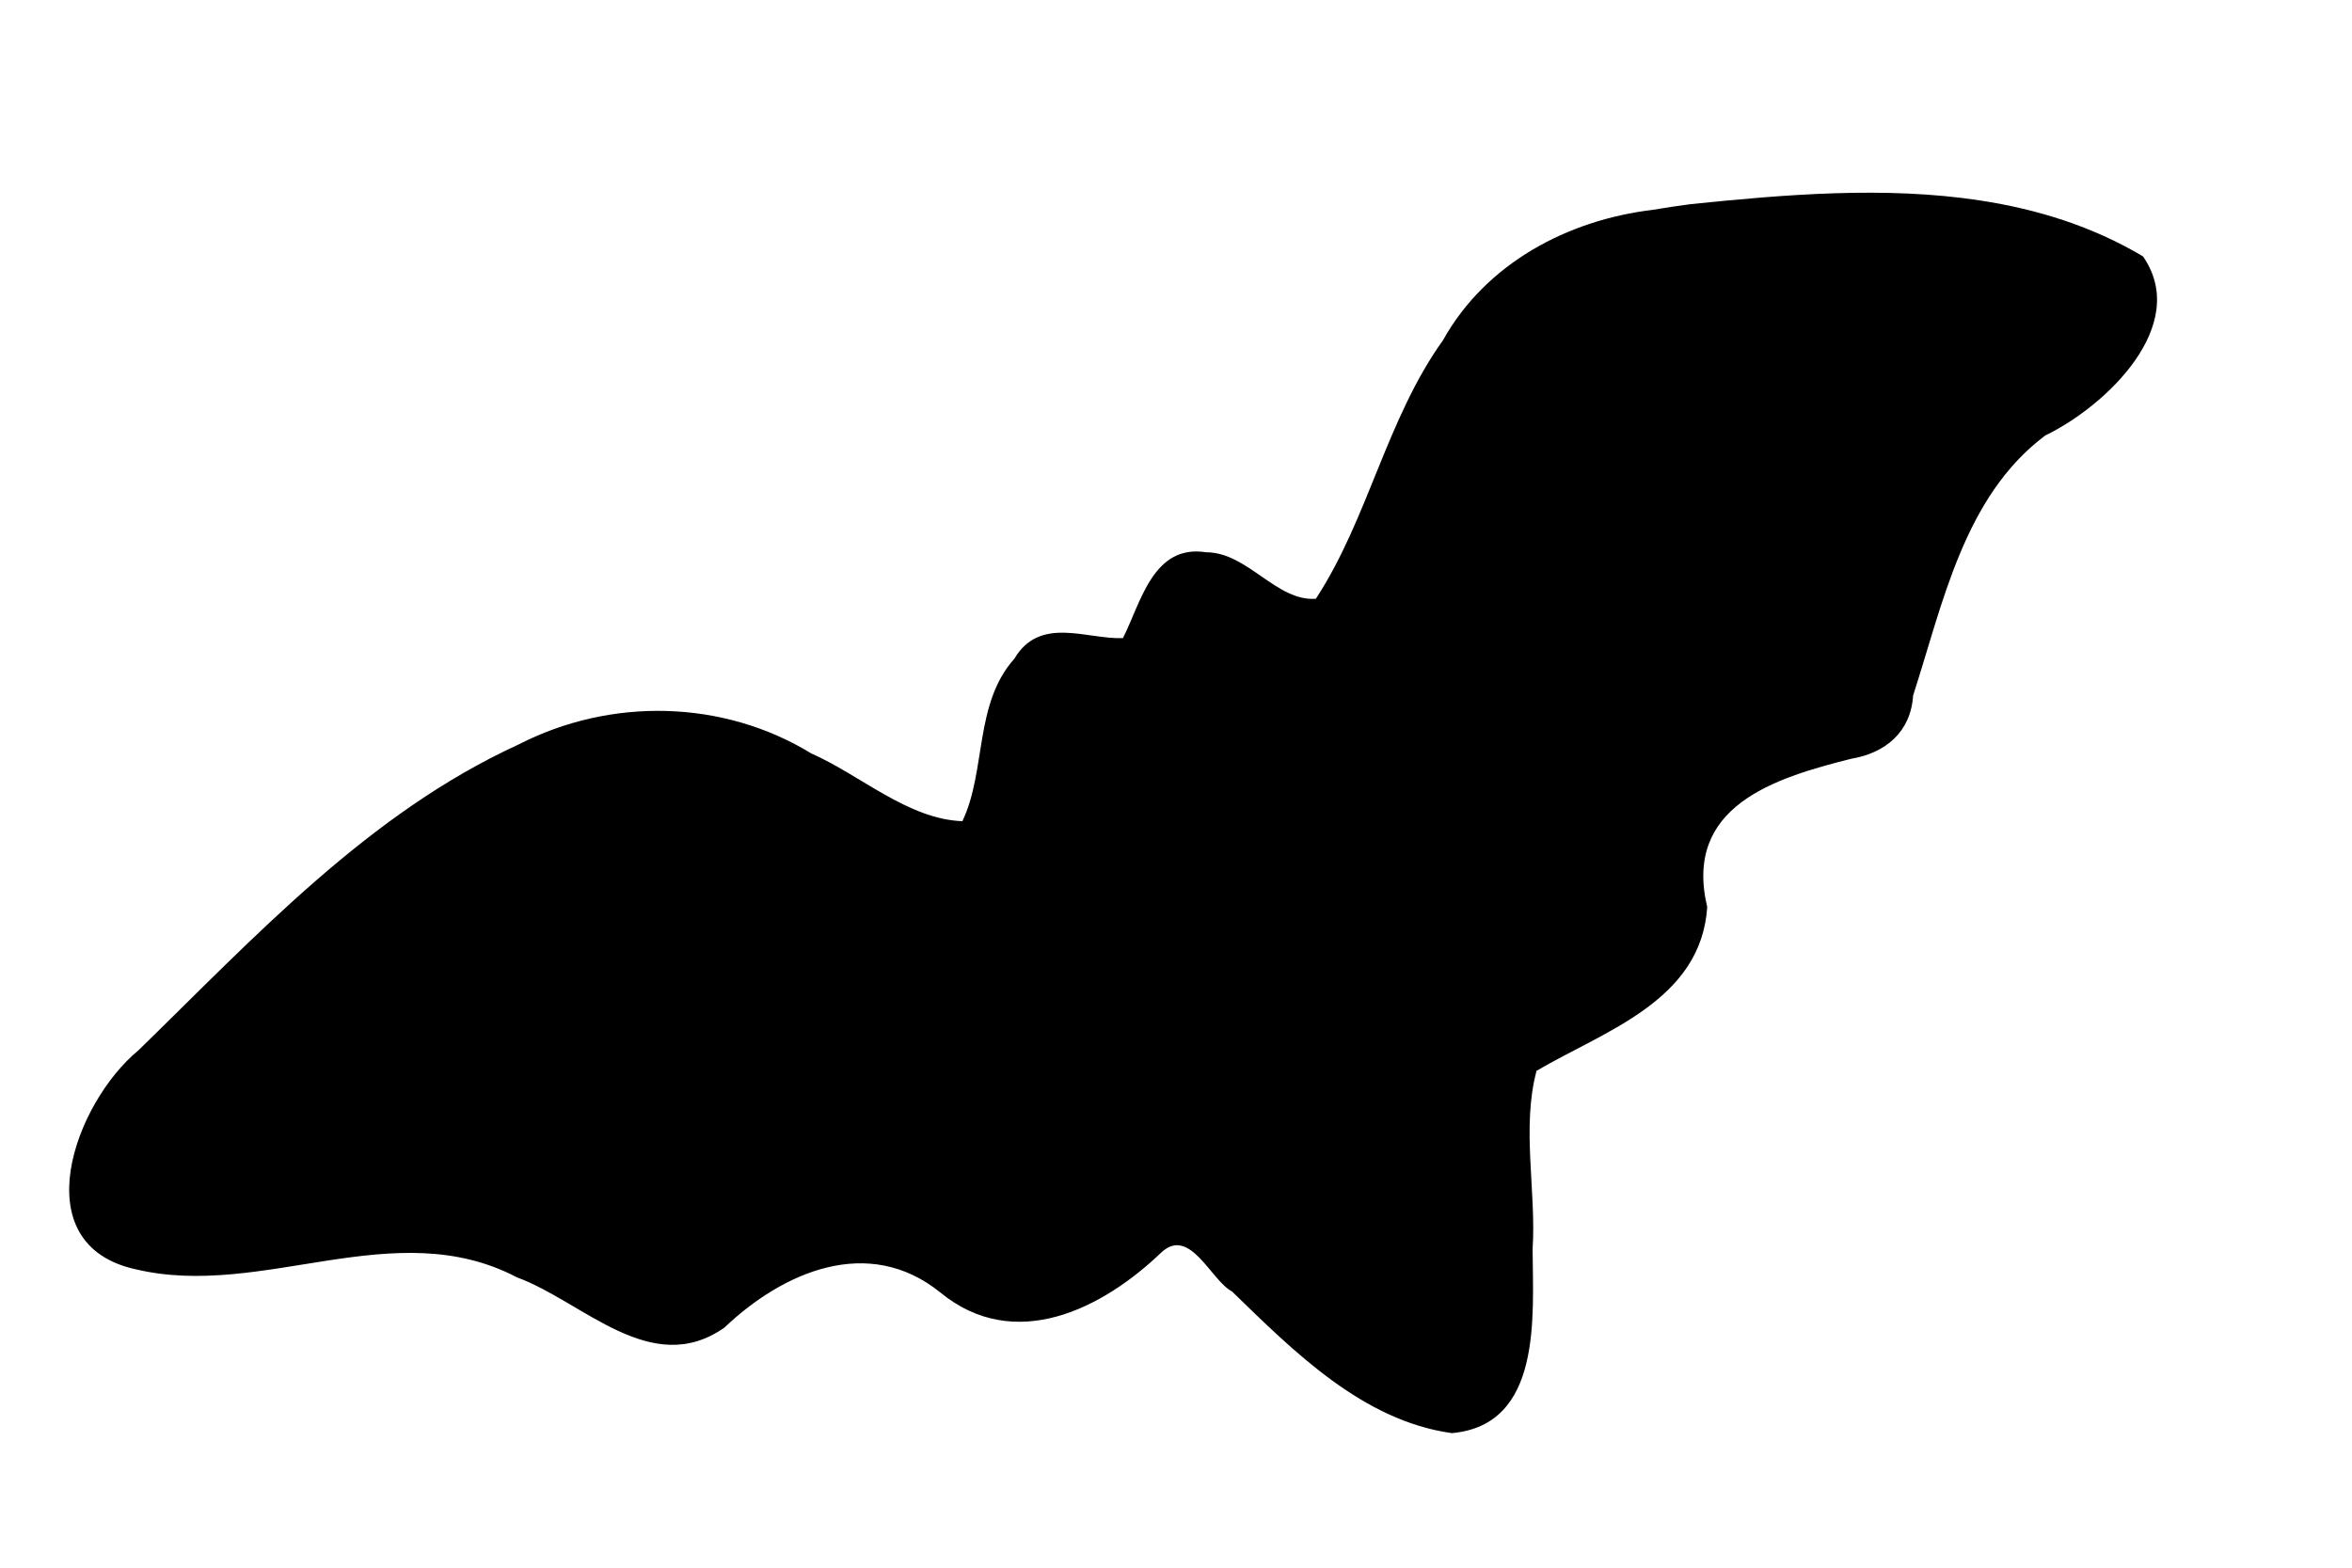
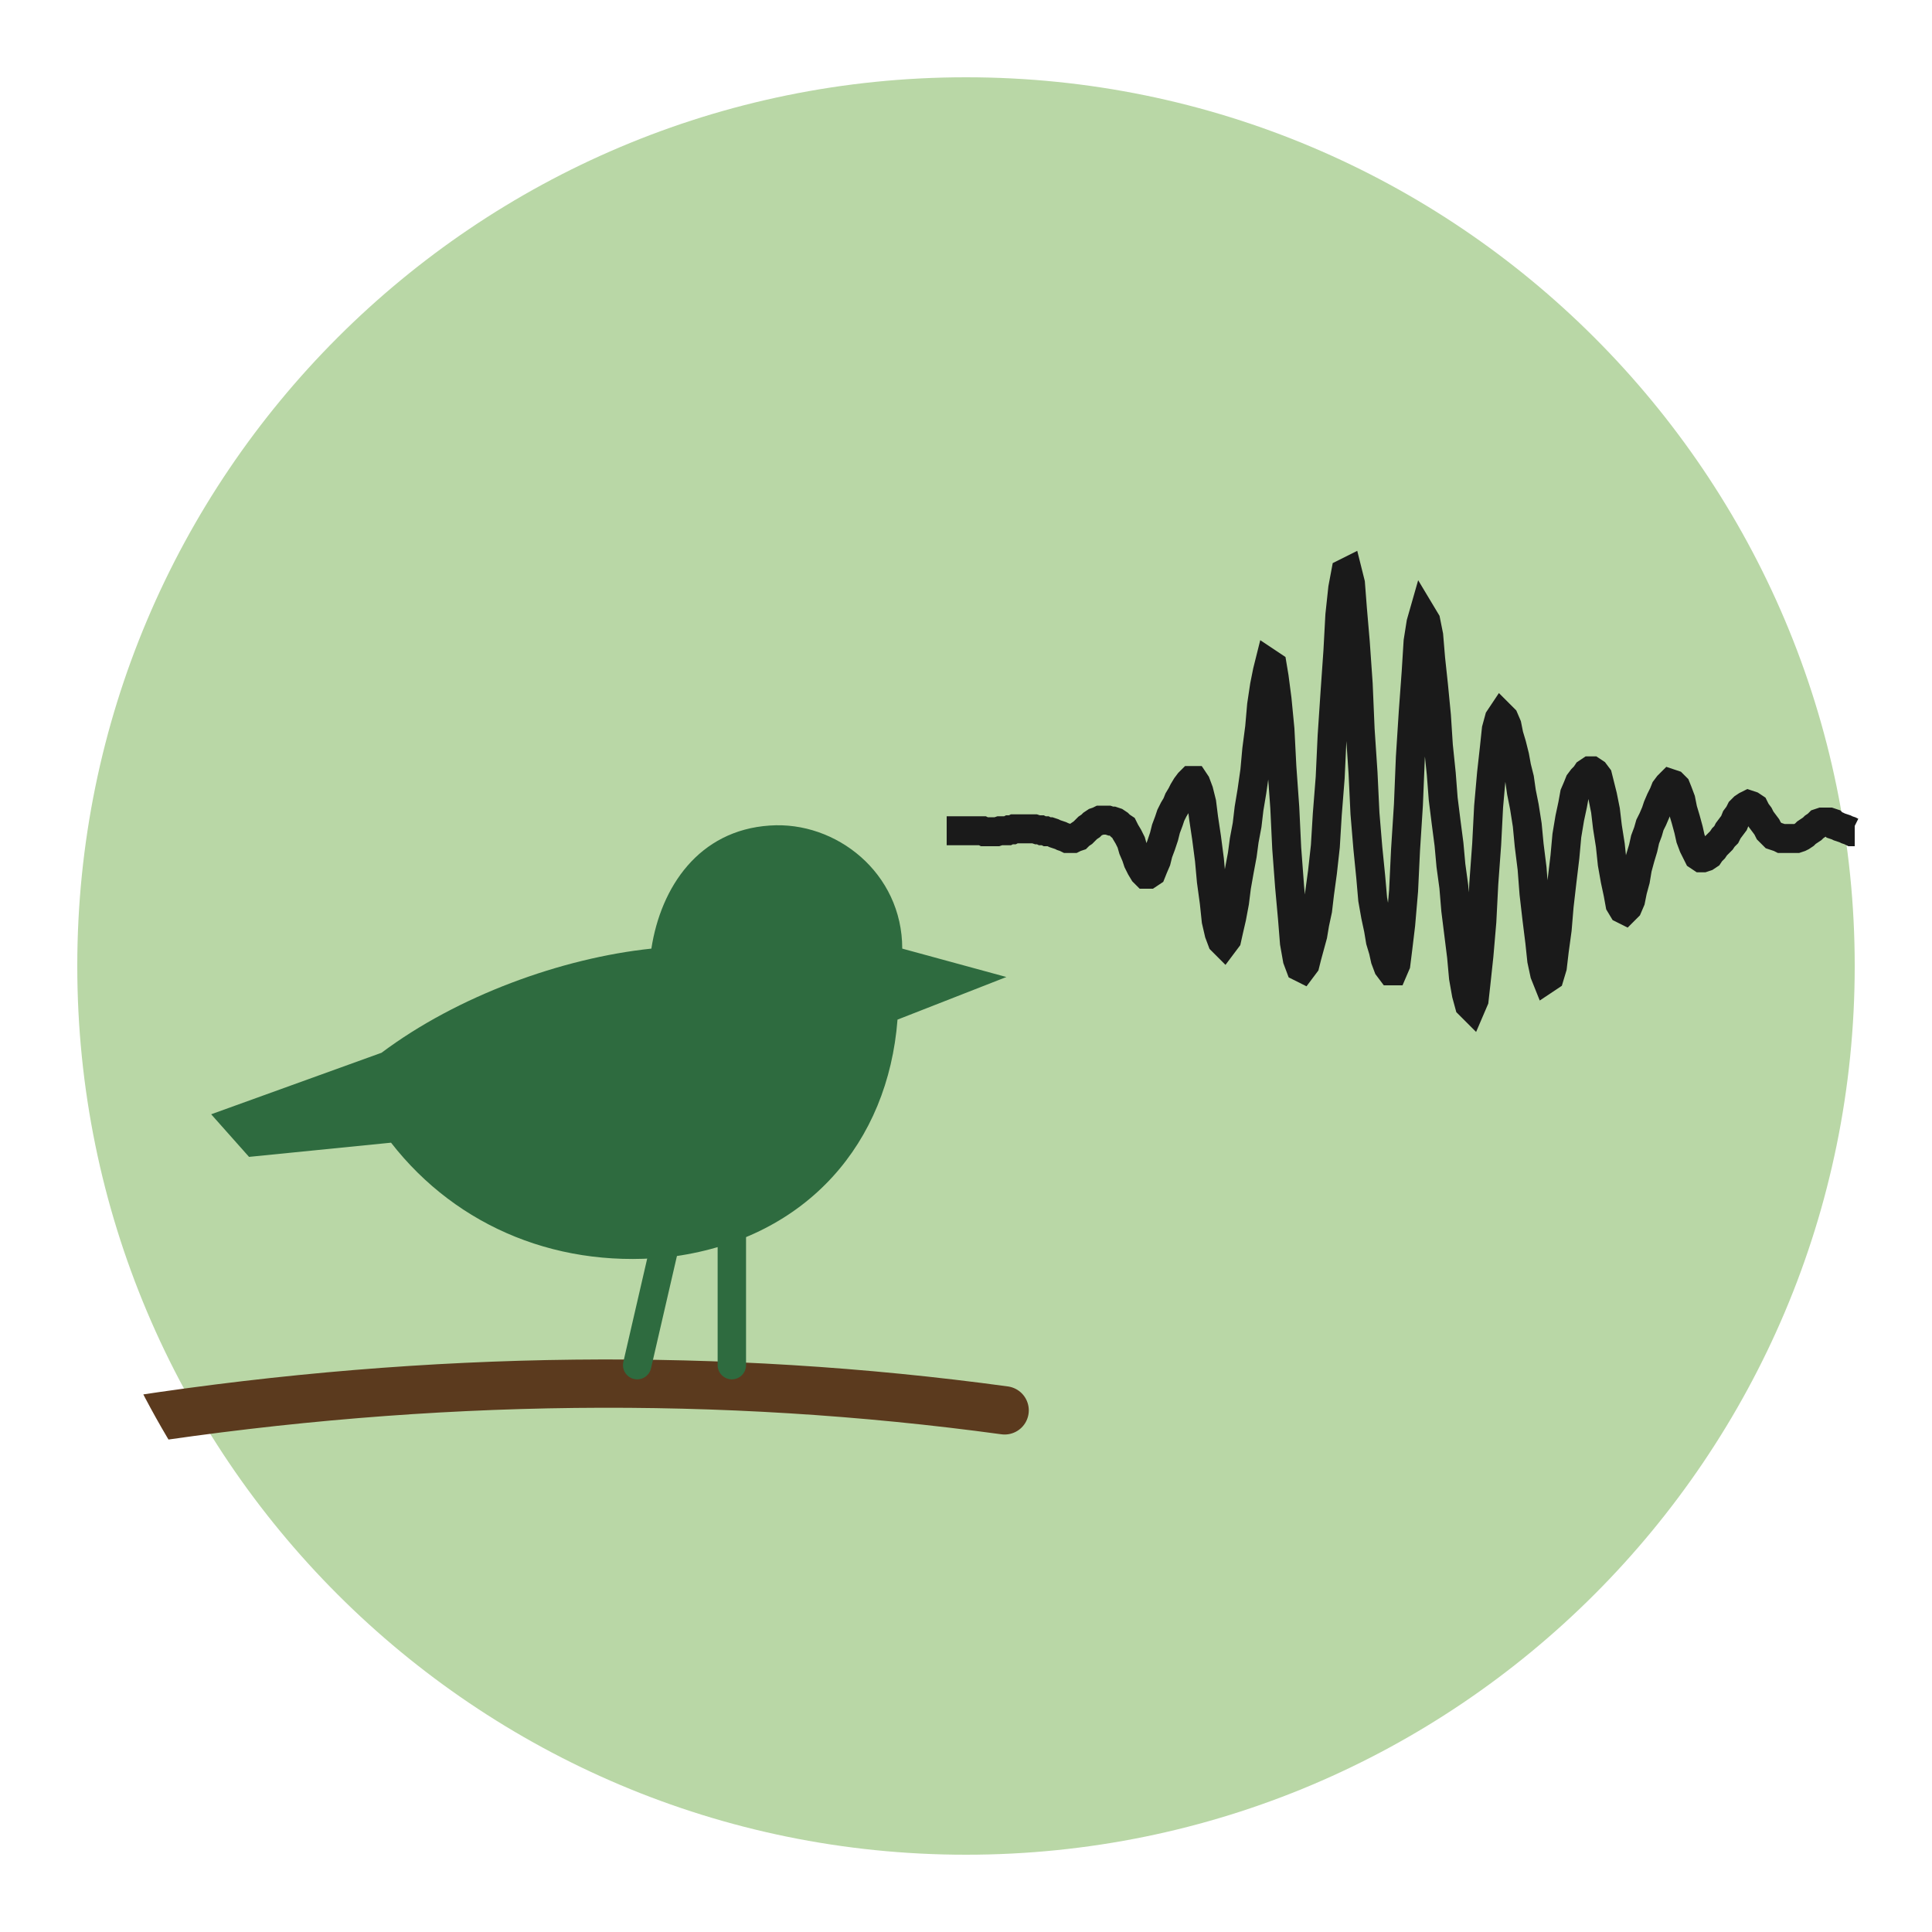
- <svg xmlns="http://www.w3.org/2000/svg" width="58.102mm" height="38.736mm" viewBox="0 0 58.102 38.736" version="1.1" id="svg8">
-   <defs id="defs2" />
-   <g id="layer2" style="display:inline" transform="translate(-92.56686,-215.0239)" />
-   <g id="layer1" style="display:inline" transform="translate(-92.56686,-215.0239)">
-     <path style="fill:#000000;stroke-width:0.217" d="m 141.484,219.977 c -2.349,-0.359 -4.829,-0.147 -7.152,0.091 -0.312,0.041 -0.623,0.087 -0.932,0.14 -2.114,0.252 -4.127,1.326 -5.187,3.223 -1.396,1.948 -1.846,4.408 -3.14,6.387 -0.971,0.074 -1.69,-1.149 -2.707,-1.148 -1.319,-0.21 -1.615,1.25 -2.059,2.12 -0.887,0.039 -2.046,-0.563 -2.682,0.509 -0.998,1.116 -0.691,2.772 -1.284,4.015 -1.342,-0.048 -2.52,-1.14 -3.731,-1.673 -2.186,-1.338 -4.958,-1.388 -7.229,-0.224 -3.705,1.694 -6.523,4.762 -9.396,7.56 -1.566,1.289 -2.872,4.801 -0.056,5.411 3.128,0.739 6.381,-1.39 9.406,0.196 1.64,0.601 3.317,2.509 5.125,1.244 1.446,-1.376 3.556,-2.303 5.332,-0.872 1.839,1.51 4.007,0.415 5.478,-1 0.701,-0.625 1.216,0.711 1.73,0.976 1.531,1.487 3.23,3.195 5.432,3.502 2.241,-0.201 2.003,-2.893 1.995,-4.541 0.093,-1.45 -0.278,-3.012 0.098,-4.412 1.68,-0.985 4.062,-1.729 4.216,-4.045 -0.592,-2.487 1.644,-3.185 3.551,-3.663 0.858,-0.144 1.477,-0.665 1.535,-1.565 0.733,-2.262 1.255,-4.922 3.267,-6.426 1.483,-0.714 3.598,-2.717 2.411,-4.424 -1.253,-0.745 -2.615,-1.166 -4.024,-1.381 z" id="path837-2" />
+ <svg xmlns="http://www.w3.org/2000/svg" viewBox="0 0 200 200">
+   <defs>
+     <clipPath id="c">
+       <circle cx="100" cy="100" r="96" />
+     </clipPath>
+   </defs>
+   <g clip-path="url(#c)">
+     <circle cx="100" cy="100" r="92" fill="#B9D7A6" />
+     <path d="M98.0 86.0 L98.3 86.0 L98.5 86.0 L98.8 86.0 L99.0 86.0 L99.3 86.0 L99.6 86.0 L99.8 86.0 L100.1 86.0 L100.3 86.0 L100.6 86.0 L100.9 86.0 L101.1 86.0 L101.4 86.0 L101.7 86.0 L101.9 86.1 L102.2 86.1 L102.4 86.1 L102.7 86.1 L103.0 86.1 L103.2 86.1 L103.5 86.0 L103.7 86.0 L104.0 86.0 L104.3 86.0 L104.5 85.9 L104.8 85.9 L105.0 85.8 L105.3 85.8 L105.6 85.8 L105.8 85.8 L106.1 85.8 L106.4 85.8 L106.6 85.8 L106.9 85.8 L107.1 85.8 L107.4 85.9 L107.7 85.9 L107.9 86.0 L108.2 86.0 L108.4 86.1 L108.7 86.1 L109.0 86.2 L109.2 86.3 L109.5 86.4 L109.8 86.5 L110.0 86.6 L110.3 86.7 L110.5 86.8 L110.8 86.8 L111.1 86.8 L111.3 86.7 L111.6 86.6 L111.8 86.4 L112.1 86.2 L112.4 85.9 L112.6 85.7 L112.9 85.5 L113.1 85.3 L113.4 85.1 L113.7 85.0 L113.9 84.9 L114.2 84.9 L114.5 84.9 L114.7 84.9 L115.0 85.0 L115.2 85.0 L115.5 85.1 L115.8 85.3 L116.0 85.5 L116.3 85.7 L116.5 86.1 L116.8 86.6 L117.1 87.2 L117.3 87.9 L117.6 88.6 L117.8 89.2 L118.1 89.8 L118.4 90.3 L118.6 90.5 L118.9 90.5 L119.2 90.3 L119.4 89.8 L119.7 89.1 L119.9 88.3 L120.2 87.5 L120.5 86.6 L120.7 85.8 L121.0 85.0 L121.2 84.4 L121.5 83.8 L121.8 83.3 L122.0 82.8 L122.3 82.3 L122.5 81.9 L122.8 81.4 L123.1 81.0 L123.3 80.8 L123.6 80.8 L123.8 81.1 L124.1 81.9 L124.4 83.1 L124.6 84.7 L124.9 86.7 L125.2 89.0 L125.4 91.2 L125.7 93.4 L125.9 95.3 L126.2 96.6 L126.5 97.4 L126.7 97.6 L127.0 97.2 L127.2 96.3 L127.5 95.0 L127.8 93.4 L128.0 91.8 L128.3 90.1 L128.6 88.5 L128.8 87.0 L129.1 85.4 L129.3 83.7 L129.6 81.9 L129.9 79.8 L130.1 77.6 L130.4 75.3 L130.6 73.0 L130.9 71.0 L131.2 69.5 L131.4 68.7 L131.7 68.9 L131.9 70.1 L132.2 72.4 L132.5 75.5 L132.7 79.4 L133.0 83.6 L133.2 87.8 L133.5 91.8 L133.8 95.1 L134.0 97.6 L134.3 99.3 L134.6 100.1 L134.8 100.2 L135.1 99.8 L135.3 99.0 L135.6 97.9 L135.9 96.8 L136.1 95.6 L136.4 94.2 L136.6 92.5 L136.9 90.3 L137.2 87.6 L137.4 84.3 L137.7 80.5 L137.9 76.2 L138.2 71.7 L138.5 67.4 L138.7 63.7 L139.0 60.9 L139.3 59.3 L139.5 59.2 L139.8 60.4 L140.0 63.0 L140.3 66.5 L140.6 70.8 L140.8 75.5 L141.1 80.0 L141.3 84.2 L141.6 87.8 L141.9 90.8 L142.1 93.1 L142.4 94.8 L142.7 96.2 L142.9 97.4 L143.2 98.4 L143.4 99.3 L143.7 100.1 L144.0 100.5 L144.2 100.5 L144.5 99.8 L144.7 98.2 L145.0 95.7 L145.3 92.2 L145.5 88.0 L145.8 83.3 L146.0 78.4 L146.3 73.7 L146.6 69.6 L146.8 66.4 L147.1 64.5 L147.3 63.8 L147.6 64.3 L147.9 65.8 L148.1 68.2 L148.4 71.0 L148.7 74.1 L148.9 77.2 L149.2 80.1 L149.4 82.7 L149.7 85.1 L150.0 87.4 L150.2 89.6 L150.5 91.8 L150.7 94.2 L151.0 96.6 L151.3 99.0 L151.5 101.2 L151.8 102.9 L152.1 104.0 L152.3 104.2 L152.6 103.5 L152.8 101.7 L153.1 98.9 L153.4 95.4 L153.6 91.5 L153.9 87.4 L154.1 83.5 L154.4 80.1 L154.7 77.4 L154.9 75.5 L155.2 74.4 L155.4 74.1 L155.7 74.4 L156.0 75.1 L156.2 76.1 L156.5 77.1 L156.8 78.3 L157.0 79.4 L157.3 80.6 L157.5 82.0 L157.8 83.5 L158.1 85.4 L158.3 87.5 L158.6 89.9 L158.8 92.5 L159.1 95.1 L159.4 97.5 L159.6 99.4 L159.9 100.8 L160.1 101.3 L160.4 101.1 L160.7 100.1 L160.9 98.4 L161.2 96.2 L161.4 93.8 L161.7 91.2 L162.0 88.7 L162.2 86.5 L162.5 84.7 L162.8 83.3 L163.0 82.2 L163.3 81.5 L163.5 81.0 L163.8 80.6 L164.1 80.3 L164.3 80.0 L164.6 79.8 L164.8 79.8 L165.1 80.0 L165.4 80.4 L165.6 81.2 L165.9 82.4 L166.2 83.9 L166.4 85.6 L166.7 87.5 L166.9 89.4 L167.2 91.1 L167.5 92.5 L167.7 93.6 L168.0 94.1 L168.2 94.2 L168.5 93.9 L168.8 93.2 L169.0 92.2 L169.3 91.1 L169.5 89.9 L169.8 88.8 L170.1 87.8 L170.3 86.9 L170.6 86.1 L170.8 85.4 L171.1 84.8 L171.4 84.1 L171.6 83.5 L171.9 82.8 L172.2 82.2 L172.4 81.7 L172.7 81.3 L172.9 81.1 L173.2 81.2 L173.5 81.5 L173.7 82.0 L174.0 82.8 L174.2 83.8 L174.5 84.8 L174.8 85.9 L175.0 86.8 L175.3 87.6 L175.6 88.2 L175.8 88.6 L176.1 88.8 L176.3 88.8 L176.6 88.7 L176.9 88.5 L177.1 88.2 L177.4 87.9 L177.6 87.6 L177.9 87.3 L178.2 87.0 L178.4 86.7 L178.7 86.4 L178.9 86.0 L179.2 85.6 L179.5 85.2 L179.7 84.7 L180.0 84.3 L180.2 83.9 L180.5 83.6 L180.8 83.4 L181.0 83.3 L181.3 83.4 L181.6 83.6 L181.8 84.0 L182.1 84.4 L182.3 84.8 L182.6 85.2 L182.9 85.6 L183.1 86.0 L183.4 86.3 L183.6 86.5 L183.9 86.6 L184.2 86.7 L184.4 86.8 L184.7 86.8 L184.9 86.8 L185.2 86.8 L185.5 86.8 L185.7 86.8 L186.0 86.8 L186.3 86.7 L186.5 86.6 L186.8 86.4 L187.0 86.2 L187.3 86.0 L187.6 85.8 L187.8 85.6 L188.1 85.4 L188.3 85.2 L188.6 85.1 L188.9 85.1 L189.1 85.1 L189.4 85.1 L189.7 85.2 L189.9 85.4 L190.2 85.5 L190.4 85.6 L190.7 85.7 L191.0 85.8 L191.2 85.9 L191.5 86.0 L191.7 86.1 L192.0 86.1" stroke="#1A1A1A" stroke-width="3" fill="none" />
+     <path d="M14 147 Q60 140 104 146" stroke="#5B3A1E" stroke-width="5" fill="none" stroke-linecap="round" />
+     <g transform="translate(64 108) rotate(0) scale(0.98) translate(-50 -45)">
+       <path d="M91 38 L80 35 C80 27 73 21.5 66 22 C58.5 22.5 54.5 28.5 53.5 35 C44 36 33 40 25 46 L7 52.5 L11 57 L26 55.5 C33 64.5 44 69 56 67.5 C70 65.5 78.5 55.5 79.5 42.5 Z" fill="#2E6B3F" />
+       <path d="M55 66 L52 79 M62 65 L62 79" stroke="#2E6B3F" stroke-width="3" stroke-linecap="round" fill="none" />
+     </g>
  </g>
-   <g id="layer3" style="display:inline" transform="translate(-92.56686,-215.0239)" />
</svg>
